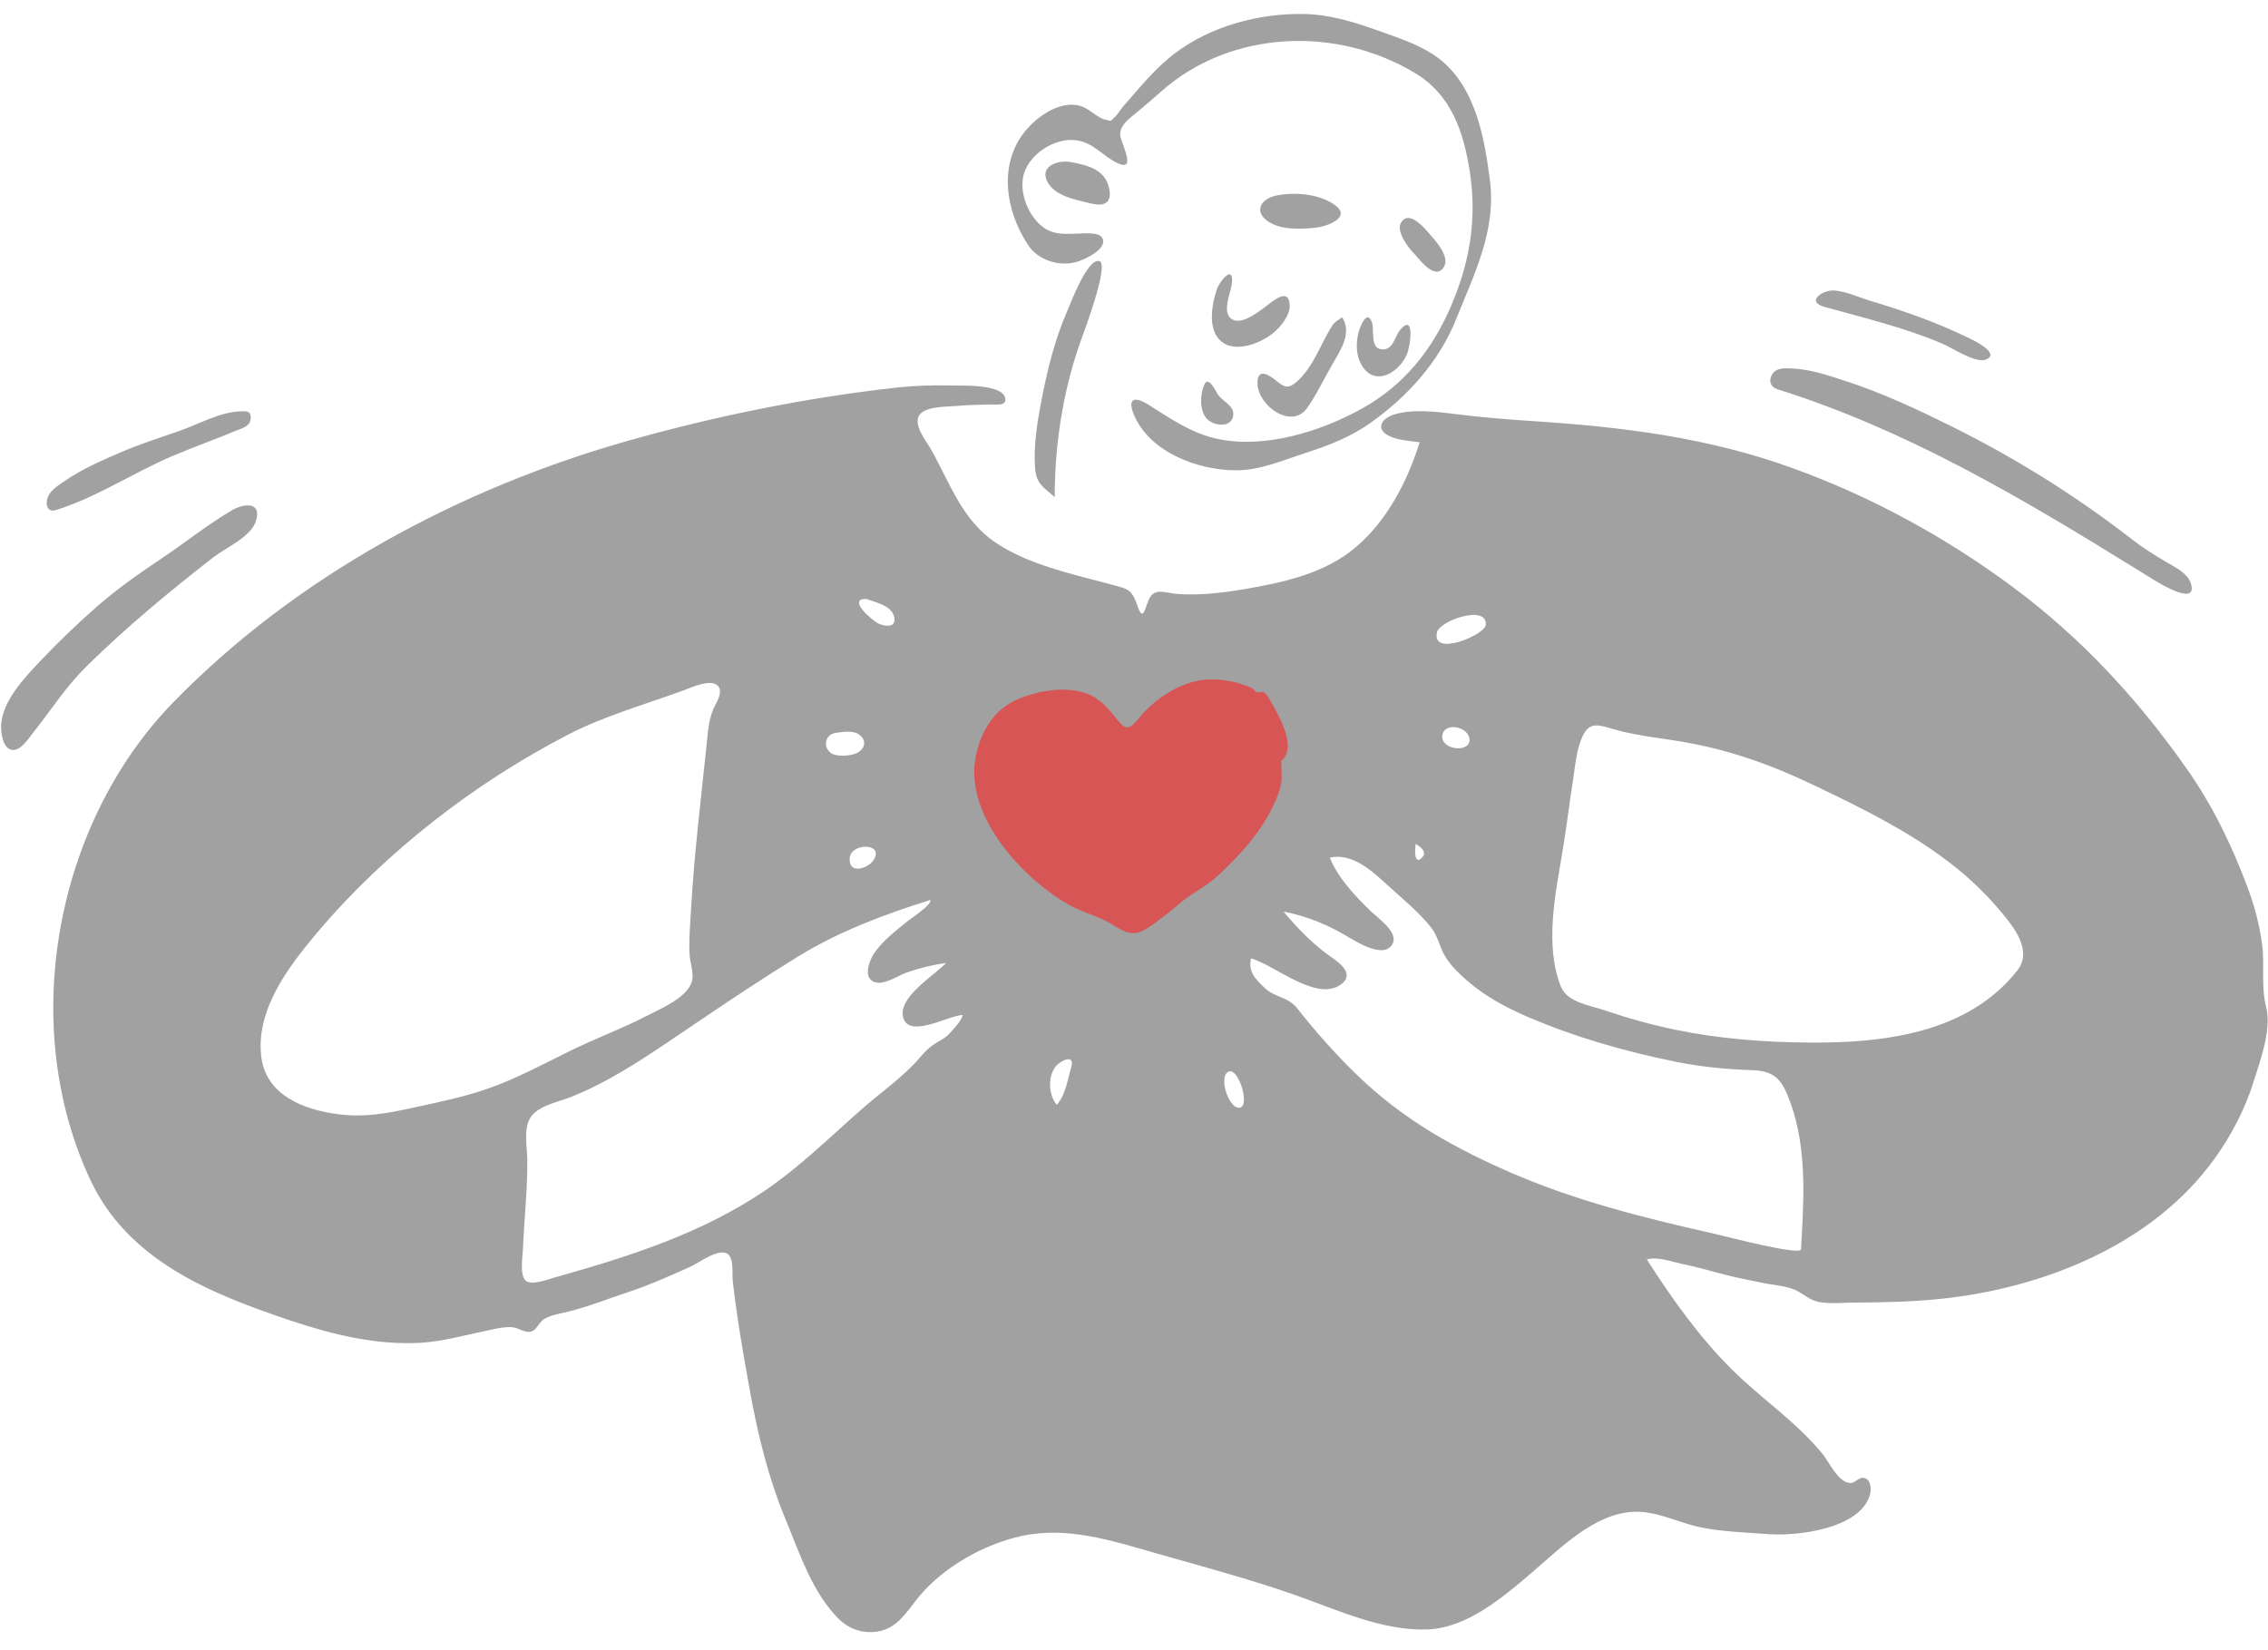
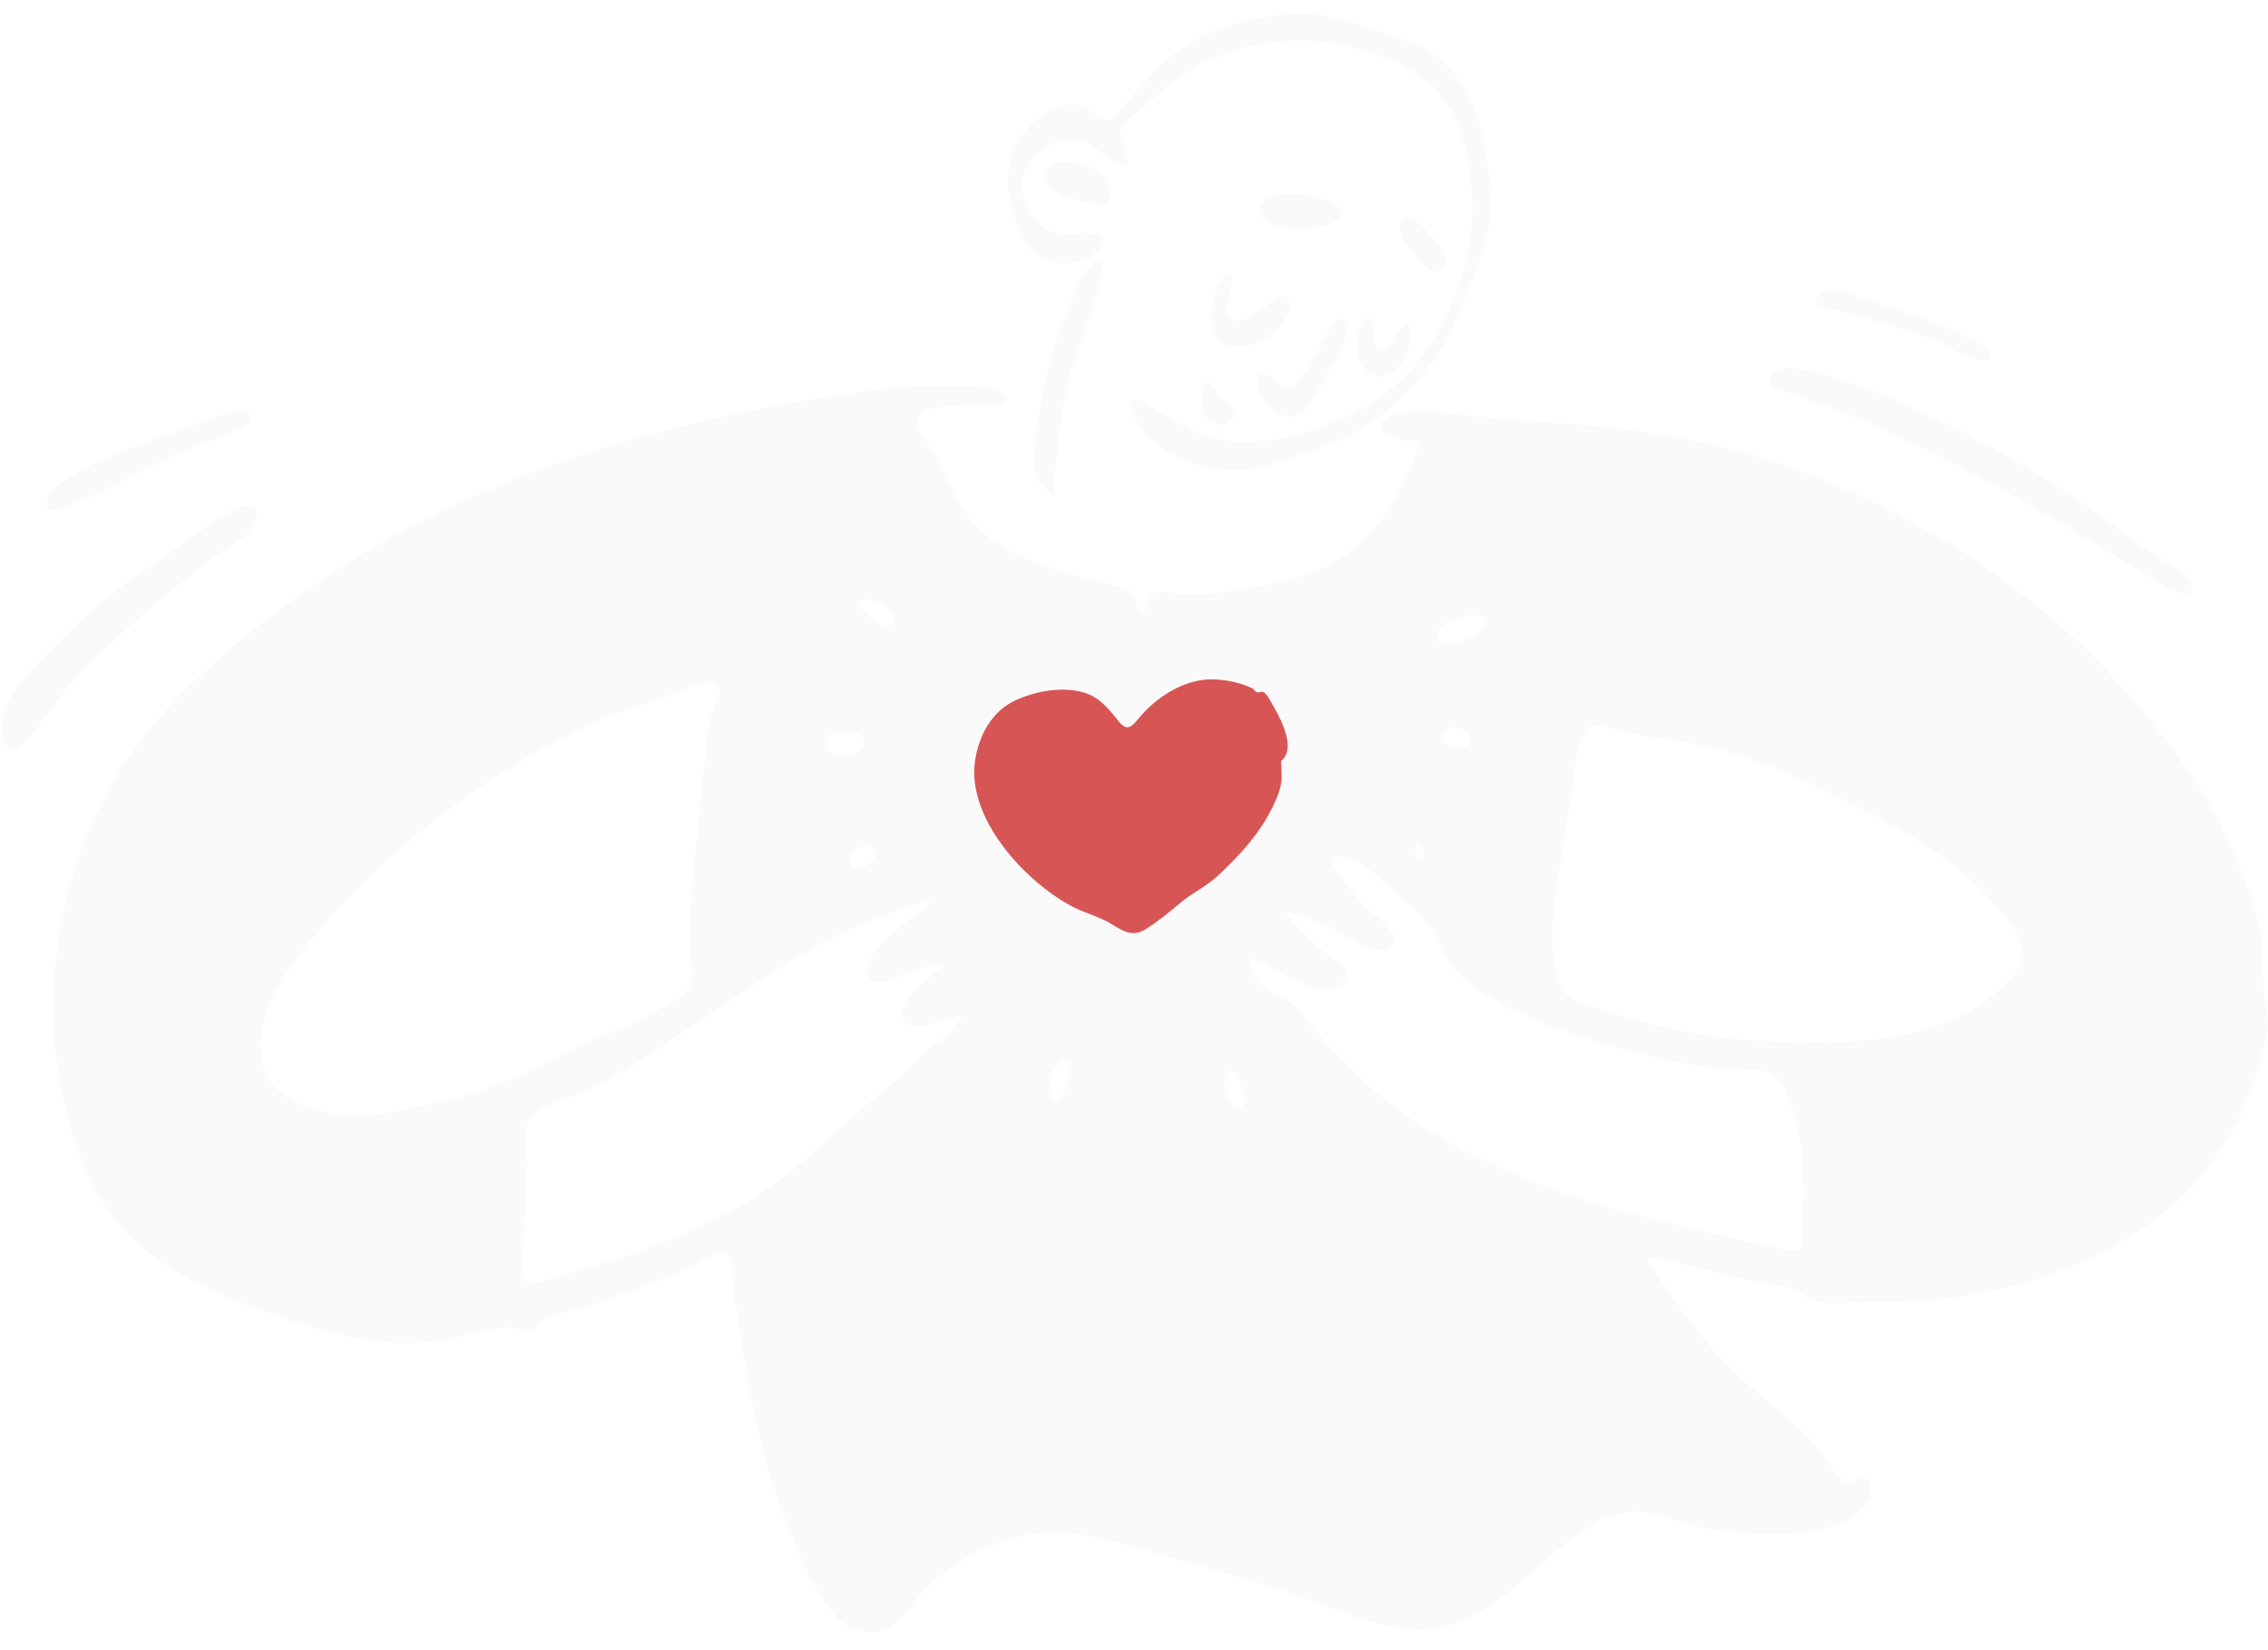
<svg xmlns="http://www.w3.org/2000/svg" viewBox="89.6 76.8 844.8 614.4" overflow="visible" width="844.8px" height="614.4px">
  <g id="Master/Doodles/Loving" stroke="none" stroke-width="1" fill="none" fill-rule="evenodd">
    <path d="M448.995,335.473 C439.895,342.07 441.343,355.051 444.083,364.482 C448.117,378.369 456.152,391.224 465.318,402.305 C481.579,421.963 509.184,444.036 534.63,426.778 C557.29,411.408 571.584,380.395 576.518,354.272 C578.043,346.199 580.074,334.17 572.909,328.101 C562.317,319.13 543.632,320.762 530.845,321.917 C522.424,322.677 514.299,325.258 505.977,324.047 C486.642,321.229 465.123,323.781 448.995,335.473" id="Accent" style="fill: rgb(216, 85, 85);" />
-     <path d="M423.802,221.162 C430.111,220.465 436.531,220.281 442.883,220.384 L444.763,220.417 C449.116,220.448 462.666,220.055 463.982,224.933 C464.892,228.312 460.341,227.385 458.079,227.472 C454.662,227.605 451.237,227.633 447.827,227.881 L446.367,228.001 C442.679,228.344 434.625,228.016 432.148,231.304 C429.488,234.837 434.556,241.029 436.402,244.221 L436.497,244.389 C443.602,257.085 448.028,270.719 460.755,279.147 C472.781,287.111 488.51,290.562 502.372,294.234 L505.589,295.09 C510.199,296.341 511.363,297.032 513.162,302.111 L513.372,302.717 C515.214,308.109 515.892,304.324 517.269,300.745 L517.329,300.589 C519.372,295.375 523.322,297.719 528.385,298.084 C536.084,298.642 544.543,297.702 552.193,296.434 L553.107,296.281 C567.648,293.802 583.065,290.451 594.587,280.676 C606.389,270.664 613.836,256.073 618.413,241.533 L617.452,241.417 C613.883,241.007 609.847,240.688 606.702,239.036 C601.863,236.494 604.345,232.621 608.786,231.244 C615.857,229.054 624.821,230.173 631.971,231.081 C640.94,232.22 649.947,232.958 658.966,233.57 L661.425,233.734 C694.374,235.896 725.825,239.821 757.069,251.1 C786.534,261.735 814.349,276.91 839.468,295.582 C864.912,314.496 885.982,337.305 904.144,363.2 C913.787,376.951 920.602,391.055 926.551,406.723 C929.238,413.8 931.11,420.701 932.151,428.211 C933.186,435.691 931.842,443.755 933.497,451.11 L933.686,451.895 C935.849,460.31 931.564,471.604 929.079,479.619 C925.895,489.884 920.856,499.557 914.601,508.289 C891.604,540.393 851.065,556.569 812.821,560.632 C801.998,561.781 791.146,561.983 780.272,562.057 C776.251,562.084 772.142,562.522 768.14,562.002 C764.205,561.491 762.435,559.599 759.265,557.837 C755.634,555.819 750.294,555.568 746.271,554.738 L741.421,553.749 C737.653,552.978 733.896,552.178 730.178,551.154 C725.959,549.993 721.783,548.889 717.527,547.937 L715.698,547.539 C711.673,546.686 707.185,544.89 703.025,545.971 C712.226,560.409 722.651,575.048 734.862,587.13 C745.676,597.831 758.896,606.666 768.533,618.511 C770.921,621.446 774.317,629.025 778.664,629.27 C780.801,629.39 781.953,626.754 784.208,627.436 C786.66,628.179 786.656,632.002 786.085,633.859 C782.275,646.248 759.428,649.03 748.878,648.34 L748.562,648.318 C740.182,647.699 731.414,647.464 723.173,645.804 C715.666,644.293 708.644,640.575 700.937,640.033 C685.929,638.975 672.814,651.653 662.204,660.886 L659.89,662.882 C649.323,671.966 635.897,683.213 621.562,683.806 C604.474,684.513 587.461,676.386 571.705,670.883 C556.576,665.6 540.945,661.298 525.483,656.932 L520.033,655.387 C503.748,650.743 487.129,645.28 470.067,649.015 C456.134,652.066 441.046,660.539 431.906,671.598 L431.401,672.218 C427.469,677.123 424.067,682.902 417.504,684.389 C411.489,685.751 405.766,683.8 401.572,679.464 C392.498,670.082 387.942,656.936 383.105,644.985 L382.248,642.889 C375.768,627.249 371.893,611.333 368.885,594.708 C367.219,585.493 365.593,576.267 364.235,567.003 C363.618,562.795 363.054,558.578 362.574,554.352 C362.301,551.936 362.779,547.492 361.655,545.189 C359.22,540.208 350.659,546.863 346.794,548.673 L343.833,550.002 C337.291,552.926 330.79,555.755 323.953,558.015 C316.395,560.512 308.909,563.558 301.178,565.436 C298.396,566.111 295.274,566.595 292.699,567.934 C290.554,569.05 289.79,571.67 288.035,572.583 C285.562,573.869 283.03,571.449 280.393,571.234 C276.91,570.95 273.051,572.075 269.661,572.781 C261.885,574.397 254.321,576.544 246.349,577.02 C230.044,577.991 213.801,574.056 198.43,568.949 L197.56,568.659 C167.932,558.711 137.368,546.394 123.284,516.41 C96.184,458.717 110.15,383.526 154.233,338.341 C200.157,291.269 261.103,258.595 324.031,240.863 C356.465,231.723 390.284,224.869 423.802,221.162 Z M436.125,412.066 C419.137,417.4 402.339,423.654 387.109,432.993 C374.479,440.738 362.04,449.043 349.717,457.363 L339.305,464.401 C327.54,472.335 314.803,480.666 301.606,485.71 C297.029,487.459 289.63,488.819 286.981,493.467 C284.607,497.629 285.939,504.095 285.997,508.644 C286.129,519.067 284.991,529.62 284.483,540.072 L284.396,542.031 C284.286,544.736 283.071,551.89 285.46,553.923 C287.675,555.808 294.124,553.277 296.363,552.65 L298.82,551.959 C325.034,544.55 351.321,535.957 374.085,520.631 C387.222,511.786 398.571,500.573 410.42,490.144 C416.864,484.47 424.055,479.395 430.029,473.219 C432.204,470.969 433.984,468.483 436.475,466.567 C438.85,464.738 441.664,463.799 443.646,461.417 C445.34,459.381 447.407,457.54 448.23,454.931 C443.213,454.931 428.64,463.662 426.121,456.18 C423.524,448.47 437.796,440.142 442.007,435.506 C437.109,436.244 432.284,437.378 427.602,438.994 C424.767,439.972 420.146,442.996 417.019,442.902 C410.57,442.708 412.965,435.142 415.301,431.798 C417.94,428.02 421.563,424.89 425.181,421.958 L427.879,419.788 C428.806,419.042 436.912,413.72 436.125,412.066 Z M605.685,405.881 L604.468,404.762 C599.308,400.048 592.326,394.578 584.934,396.293 C587.939,403.699 593.964,410.156 599.647,415.715 L600.133,416.189 C602.504,418.497 610.109,423.738 608.502,427.909 C605.891,434.684 594.676,427.577 591.404,425.617 C584.038,421.205 576.161,418.036 567.699,416.395 C572.627,422.259 577.929,427.846 584.13,432.375 L586.184,433.846 C589.596,436.336 593.648,439.871 589.421,443.281 C580.384,450.573 564.286,436.133 555.567,433.836 C554.477,438.836 557.153,441.448 560.641,444.793 C564.52,448.509 569.272,447.999 572.751,452.392 C579.69,461.156 586.943,469.385 595.006,477.2 C612.305,493.965 631.674,504.761 653.657,514.197 C676.685,524.083 701.52,530.395 725.933,535.901 L728.005,536.37 C733.106,537.575 760.295,544.654 760.439,542.212 L760.737,537.102 C761.741,519.446 762.274,501.282 755.376,484.637 C752.628,478.005 749.45,475.777 742.387,475.469 L742.018,475.455 C732.596,475.139 723.542,474.282 714.26,472.42 C695.339,468.626 676.312,463.217 658.561,455.575 C650.793,452.23 643.225,448.186 636.754,442.693 L635.876,441.939 C632.795,439.264 629.691,436.206 627.685,432.689 C625.733,429.265 625.189,425.515 622.69,422.341 C618.039,416.432 611.326,411.029 605.685,405.881 L605.685,405.881 Z M357.056,332.357 C354.564,329.506 347.287,332.83 344.453,333.897 L344.297,333.955 C330.032,339.198 314.796,343.44 301.305,350.427 C283.571,359.611 266.645,370.489 250.962,382.829 C235.263,395.18 220.776,408.821 207.875,424.079 L207.211,424.868 C196.767,437.29 184.971,453.047 186.882,470.163 C188.528,484.916 202.896,490.294 215.879,491.926 C225.006,493.074 233.269,491.674 242.142,489.743 L245.7,488.967 C254.402,487.08 263.037,485.269 271.481,482.3 C282.192,478.532 292.081,473.142 302.238,468.155 C311.487,463.615 321.181,460.073 330.336,455.326 L330.922,455.026 C336.154,452.381 345.176,448.526 347.205,442.809 C348.301,439.721 346.655,435.693 346.472,432.53 C346.161,427.2 346.638,421.645 346.967,416.288 L347.034,415.144 C348.199,394.668 350.731,374.286 352.834,353.898 L353.128,350.958 C353.488,347.473 353.952,344.128 355.38,340.8 L355.522,340.485 C356.564,338.259 359.011,334.596 357.056,332.357 Z M551.598,489.392 C555.229,488.264 550.783,474.151 547.115,476.064 C543.268,478.07 547.588,490.638 551.598,489.392 Z M488.482,474.812 L488.61,474.365 C490.129,469.177 484.559,471.907 482.837,474.071 C479.821,477.865 480.128,484.674 483.238,488.364 C486.528,484.62 487.182,479.448 488.482,474.812 L488.482,474.812 Z M690.275,348.347 L688.748,347.902 C684.18,346.593 681.289,346.157 678.954,351.374 C676.833,356.106 676.385,361.669 675.622,366.769 L675.525,367.404 C674.236,375.64 673.24,383.919 671.914,392.149 L671.597,394.082 C668.958,409.901 664.901,428.949 670.981,444.26 C673.338,450.196 681.482,451.232 687.114,453.098 L687.413,453.198 C695.949,456.121 704.724,458.554 713.559,460.391 C729.947,463.797 746.694,465.055 763.41,465.194 C791.246,465.423 822.588,461.728 841.023,438.343 C846.83,430.976 839.723,422.138 834.961,416.478 C828.797,409.151 822.181,402.911 814.503,397.161 C799.348,385.817 782.867,377.763 765.877,369.605 C748.694,361.353 732.199,355.531 713.293,352.644 C705.546,351.461 697.81,350.547 690.275,348.347 Z M541.153,329.888 C530.962,329.729 520.654,336.264 514.278,343.803 L513.629,344.581 C510.341,348.495 508.982,349.005 505.616,344.701 L505.033,343.961 C502.192,340.387 498.99,336.878 494.628,335.231 C486.361,332.109 475.127,334.182 467.399,337.916 C458.891,342.028 454.205,350.946 452.823,360.009 C449.563,381.393 470.927,404.682 488.391,414.187 C493.441,416.934 499.079,418.179 503.983,421.249 L504.953,421.852 C508.711,424.154 511.99,425.667 516.266,423.002 C520.612,420.292 525.103,416.717 528.997,413.366 C533.423,409.558 538.924,407.073 543.157,403.112 L544.381,401.958 C552.094,394.641 558.944,387.071 563.66,377.384 C565.313,373.989 566.596,370.925 566.998,367.213 L567.008,367.052 C567.049,365.849 566.819,360.282 566.823,360.28 C572.16,355.971 567.537,346.298 564.349,340.6 L563.726,339.503 C562.944,338.141 561.589,335.458 560.233,334.599 C559.695,334.258 558.423,335.017 557.649,334.652 C557.019,334.355 556.669,333.479 556.041,333.189 C551.407,331.054 546.297,329.97 541.153,329.888 Z M415.101,397.035 C418.913,390.686 406.689,390.801 406.124,396.31 C405.465,402.744 413.03,400.483 415.101,397.035 Z M616.946,391.184 L616.9,391.45 C616.585,393.481 616.323,399.462 619.406,396.158 C621.771,393.623 616.923,391.304 616.946,391.184 Z M409.596,350.435 C407.312,348.775 403.475,349.473 400.913,349.825 C396.603,350.418 395.984,355.717 399.64,357.634 C401.786,358.76 406.87,358.421 409.043,357.18 C411.793,355.61 412.574,352.599 409.596,350.435 Z M184.946,270.85 C183.094,276.833 173.718,280.8 169.042,284.437 C152.688,297.16 136.707,310.407 121.922,324.927 C114.543,332.174 108.889,340.882 102.549,348.993 L101.55,350.264 C99.892,352.424 97.136,356.571 94.1,356.16 C90.606,355.69 89.899,349.672 90.011,347.044 C90.392,338.082 98.577,329.427 104.414,323.256 C110.98,316.317 118,309.555 125.169,303.237 C133.063,296.281 141.628,290.302 150.357,284.449 C158.928,278.701 167.146,272.06 176.06,266.854 L176.354,266.688 C180.575,264.363 187.179,263.639 184.946,270.85 Z M636.981,352.492 C637.04,347.403 626.924,345.363 626.835,351.305 C626.763,356.133 636.925,357.292 636.981,352.492 Z M643.051,309.524 C643.532,301.864 625.856,307.978 624.85,312.373 C622.717,321.717 642.809,313.364 643.051,309.524 Z M412.292,299.906 C404.917,299.838 414.619,308.13 416.993,309.173 L417.064,309.203 C419.789,310.3 423.565,310.563 422.646,306.579 C421.659,302.298 415.62,301.195 412.292,299.906 Z M756.622,214.036 C763.449,214.251 770.11,216.49 776.548,218.569 C790.709,223.142 804.197,229.486 817.497,236.117 C840.815,247.739 863.254,261.801 883.822,277.79 C887.815,280.893 891.901,283.449 896.208,285.986 L897.763,286.894 C900.704,288.586 904.535,290.674 905.618,294.025 C908.546,303.093 893.765,293.991 891.667,292.689 L884.291,288.12 C842,261.972 799.572,236.859 751.738,221.828 C749.101,221 748.28,218.647 749.664,216.316 C751.164,213.789 754.086,213.956 756.622,214.036 Z M182.955,233.015 C182.648,235.694 179.692,236.365 177.59,237.212 L177.402,237.29 C169.532,240.596 161.465,243.415 153.616,246.776 C139.049,253.013 125.671,262.064 110.466,266.798 C106.991,267.881 106.478,264.374 107.409,261.988 C108.445,259.325 111.557,257.455 113.807,255.914 C120.3,251.466 127.663,248.269 134.873,245.179 C142.022,242.114 149.381,239.795 156.71,237.226 C163.522,234.837 171.428,230.392 178.742,230.063 L179.838,230.011 C181.8,229.938 183.281,230.141 182.955,233.015 Z M486.837,193.339 L487.41,192.023 C488.889,188.562 494.673,173.165 499.026,174.036 C503.196,174.868 492.691,202.223 491.637,205.247 L491.608,205.331 C485.395,223.555 482.469,242.746 482.469,262 C478.155,258.116 475.537,257.156 475.121,250.817 C474.6,242.874 475.839,234.916 477.311,227.133 L477.482,226.236 C479.625,215.035 482.341,203.832 486.837,193.339 L486.837,193.339 Z M574.989,82.008 C584.448,82.142 593.349,84.79 602.171,87.926 L608.296,90.121 C615.143,92.59 622.034,95.321 627.498,100.2 C639.476,110.897 642.596,128.608 644.556,143.76 C647.001,162.668 638.865,178.532 632.017,195.638 C625.613,211.637 613.858,224.598 599.886,234.474 C592.809,239.475 585.014,242.56 576.856,245.233 L576.011,245.508 C567.413,248.289 559.086,252.014 549.887,252 C535.917,251.98 518.033,245.345 512.082,231.582 C509.409,225.399 511.942,224.221 517.217,227.462 L517.432,227.596 C525.297,232.537 532.879,237.869 542.07,240.061 C559.894,244.313 581.242,237.726 596.871,229.034 C612.494,220.345 622.983,207.291 629.993,191.038 C637.065,174.64 639.813,158.482 637.085,140.805 C634.775,125.824 630.176,112.14 616.677,104.008 C587.534,86.455 548.269,87.869 522.353,110.681 C519.391,113.287 516.457,115.835 513.442,118.34 L510.999,120.349 C508.834,122.145 506.582,124.302 506.891,127.295 L506.915,127.477 C507.419,130.543 513.026,140.876 505.956,137.615 C500.106,134.915 496.927,129.639 489.84,128.986 C482.297,128.29 473.3,134.084 471.043,141.377 C468.891,148.336 472.729,157.857 478.74,161.848 C482.114,164.088 485.794,163.984 489.601,163.871 L490.786,163.838 C492.884,163.789 498.725,163.107 500.113,165.325 C502.57,169.248 493.903,173.371 491.106,174.238 C484.3,176.35 476.256,173.865 472.344,167.79 C468.366,161.613 465.644,154.465 465.096,147.107 C464.572,140.057 466.173,132.919 470.331,127.131 C474.755,120.974 483.773,114.073 491.857,116.211 C495.365,117.139 498.185,120.765 501.628,121.453 C503.801,121.887 502.887,122.198 504.687,120.587 C505.83,119.565 506.911,117.679 507.966,116.467 L511.872,111.948 C516.67,106.401 521.624,100.873 527.458,96.492 C540.773,86.495 558.47,81.774 574.989,82.008 Z M543.492,224.107 C545.185,226.286 549.167,227.98 548.995,231.193 C548.711,236.497 541.482,235.513 539.071,232.746 C536.328,229.596 536.615,223.758 538.169,220.113 C539.744,216.421 542.636,223.006 543.492,224.107 Z M589.53,195 C593.43,201.078 588.677,207.638 585.594,213.018 C582.645,218.161 579.907,223.975 576.475,228.811 C570.777,236.839 558.381,228.154 558.013,219.903 C557.739,213.76 561.964,216.193 564.837,218.501 L565.471,219.015 C568.164,221.173 569.574,221.61 572.532,219.076 C578.765,213.735 581.566,204.805 585.875,198.043 C586.729,196.702 588.278,195.896 589.53,195 Z M600.648,196.954 C601.654,199.894 599.544,207.682 605.409,206.903 C608.65,206.473 609.342,201.823 611.045,199.793 C616.775,192.97 615.018,205.875 613.521,209.105 C610.221,216.223 600.985,221.128 596.404,212.097 C594.759,208.854 594.709,204.789 595.487,201.262 L595.573,200.887 C596.045,198.92 598.792,191.526 600.648,196.954 Z M772.799,185.016 C777.413,185.361 781.873,187.54 786.249,188.854 C799.166,192.732 811.172,196.961 823.234,202.86 L824.765,203.62 C826.994,204.761 834.396,208.917 829.17,210.797 C825.406,212.151 816.614,206.342 813.382,204.948 C799.179,198.824 783.917,195.251 769.047,191.07 C762.087,189.112 768.663,184.706 772.799,185.016 Z M548.347,183.034 C547.828,186.463 544.604,193.296 548.54,195.749 C551.554,197.629 556.513,194.32 559.507,192.139 L560.999,191.037 C563.897,188.839 569.759,183.639 569.997,190.653 C570.123,194.356 566.416,198.799 563.771,200.932 L563.403,201.221 C557.632,205.649 546.314,209.38 542.244,200.999 C539.979,196.334 541.218,189.694 542.716,184.993 L542.797,184.752 C544.163,180.922 549.575,174.923 548.347,183.034 Z M621.376,163.119 L623.419,165.488 C625.958,168.479 629.705,173.406 627.14,176.697 C623.726,181.076 618.209,173.209 615.933,170.82 L615.841,170.725 C613.844,168.683 609.643,162.868 611.434,159.783 C614.01,155.351 618.831,160.226 621.376,163.119 L621.376,163.119 Z M586.265,152.775 C593.696,157.616 584.098,161.116 579.757,161.61 L578.726,161.712 C573.702,162.182 567.564,162.357 563.083,159.963 C556.346,156.364 558.592,150.927 565.122,149.625 C571.817,148.292 580.44,148.979 586.265,152.775 Z M488.68,137.208 L489.873,137.444 C495.078,138.505 500.639,140.109 502.385,145.698 C504.297,151.823 501.621,153.918 496.153,152.642 L494.601,152.268 C489.466,151.052 482.654,149.573 479.941,144.885 C476.417,138.797 483.561,136.213 488.68,137.208 Z" id="Shape" style="fill: rgb(161, 161, 161);" />
+     <path d="M423.802,221.162 C430.111,220.465 436.531,220.281 442.883,220.384 L444.763,220.417 C449.116,220.448 462.666,220.055 463.982,224.933 C464.892,228.312 460.341,227.385 458.079,227.472 C454.662,227.605 451.237,227.633 447.827,227.881 L446.367,228.001 C442.679,228.344 434.625,228.016 432.148,231.304 C429.488,234.837 434.556,241.029 436.402,244.221 L436.497,244.389 C443.602,257.085 448.028,270.719 460.755,279.147 C472.781,287.111 488.51,290.562 502.372,294.234 L505.589,295.09 C510.199,296.341 511.363,297.032 513.162,302.111 L513.372,302.717 C515.214,308.109 515.892,304.324 517.269,300.745 L517.329,300.589 C519.372,295.375 523.322,297.719 528.385,298.084 C536.084,298.642 544.543,297.702 552.193,296.434 L553.107,296.281 C567.648,293.802 583.065,290.451 594.587,280.676 C606.389,270.664 613.836,256.073 618.413,241.533 L617.452,241.417 C613.883,241.007 609.847,240.688 606.702,239.036 C601.863,236.494 604.345,232.621 608.786,231.244 C615.857,229.054 624.821,230.173 631.971,231.081 C640.94,232.22 649.947,232.958 658.966,233.57 L661.425,233.734 C694.374,235.896 725.825,239.821 757.069,251.1 C786.534,261.735 814.349,276.91 839.468,295.582 C864.912,314.496 885.982,337.305 904.144,363.2 C913.787,376.951 920.602,391.055 926.551,406.723 C929.238,413.8 931.11,420.701 932.151,428.211 C933.186,435.691 931.842,443.755 933.497,451.11 L933.686,451.895 C935.849,460.31 931.564,471.604 929.079,479.619 C925.895,489.884 920.856,499.557 914.601,508.289 C891.604,540.393 851.065,556.569 812.821,560.632 C801.998,561.781 791.146,561.983 780.272,562.057 C776.251,562.084 772.142,562.522 768.14,562.002 C764.205,561.491 762.435,559.599 759.265,557.837 C755.634,555.819 750.294,555.568 746.271,554.738 L741.421,553.749 C737.653,552.978 733.896,552.178 730.178,551.154 C725.959,549.993 721.783,548.889 717.527,547.937 L715.698,547.539 C711.673,546.686 707.185,544.89 703.025,545.971 C712.226,560.409 722.651,575.048 734.862,587.13 C745.676,597.831 758.896,606.666 768.533,618.511 C770.921,621.446 774.317,629.025 778.664,629.27 C780.801,629.39 781.953,626.754 784.208,627.436 C786.66,628.179 786.656,632.002 786.085,633.859 C782.275,646.248 759.428,649.03 748.878,648.34 L748.562,648.318 C740.182,647.699 731.414,647.464 723.173,645.804 C715.666,644.293 708.644,640.575 700.937,640.033 C685.929,638.975 672.814,651.653 662.204,660.886 L659.89,662.882 C649.323,671.966 635.897,683.213 621.562,683.806 C604.474,684.513 587.461,676.386 571.705,670.883 C556.576,665.6 540.945,661.298 525.483,656.932 L520.033,655.387 C503.748,650.743 487.129,645.28 470.067,649.015 C456.134,652.066 441.046,660.539 431.906,671.598 L431.401,672.218 C427.469,677.123 424.067,682.902 417.504,684.389 C411.489,685.751 405.766,683.8 401.572,679.464 C392.498,670.082 387.942,656.936 383.105,644.985 L382.248,642.889 C375.768,627.249 371.893,611.333 368.885,594.708 C367.219,585.493 365.593,576.267 364.235,567.003 C363.618,562.795 363.054,558.578 362.574,554.352 C362.301,551.936 362.779,547.492 361.655,545.189 C359.22,540.208 350.659,546.863 346.794,548.673 L343.833,550.002 C337.291,552.926 330.79,555.755 323.953,558.015 C316.395,560.512 308.909,563.558 301.178,565.436 C298.396,566.111 295.274,566.595 292.699,567.934 C290.554,569.05 289.79,571.67 288.035,572.583 C285.562,573.869 283.03,571.449 280.393,571.234 C276.91,570.95 273.051,572.075 269.661,572.781 C261.885,574.397 254.321,576.544 246.349,577.02 C230.044,577.991 213.801,574.056 198.43,568.949 L197.56,568.659 C167.932,558.711 137.368,546.394 123.284,516.41 C96.184,458.717 110.15,383.526 154.233,338.341 C200.157,291.269 261.103,258.595 324.031,240.863 C356.465,231.723 390.284,224.869 423.802,221.162 Z M436.125,412.066 C419.137,417.4 402.339,423.654 387.109,432.993 C374.479,440.738 362.04,449.043 349.717,457.363 L339.305,464.401 C327.54,472.335 314.803,480.666 301.606,485.71 C297.029,487.459 289.63,488.819 286.981,493.467 C284.607,497.629 285.939,504.095 285.997,508.644 C286.129,519.067 284.991,529.62 284.483,540.072 L284.396,542.031 C284.286,544.736 283.071,551.89 285.46,553.923 C287.675,555.808 294.124,553.277 296.363,552.65 L298.82,551.959 C325.034,544.55 351.321,535.957 374.085,520.631 C387.222,511.786 398.571,500.573 410.42,490.144 C416.864,484.47 424.055,479.395 430.029,473.219 C432.204,470.969 433.984,468.483 436.475,466.567 C438.85,464.738 441.664,463.799 443.646,461.417 C445.34,459.381 447.407,457.54 448.23,454.931 C443.213,454.931 428.64,463.662 426.121,456.18 C423.524,448.47 437.796,440.142 442.007,435.506 C437.109,436.244 432.284,437.378 427.602,438.994 C424.767,439.972 420.146,442.996 417.019,442.902 C410.57,442.708 412.965,435.142 415.301,431.798 C417.94,428.02 421.563,424.89 425.181,421.958 L427.879,419.788 C428.806,419.042 436.912,413.72 436.125,412.066 Z M605.685,405.881 L604.468,404.762 C599.308,400.048 592.326,394.578 584.934,396.293 C587.939,403.699 593.964,410.156 599.647,415.715 L600.133,416.189 C602.504,418.497 610.109,423.738 608.502,427.909 C605.891,434.684 594.676,427.577 591.404,425.617 C584.038,421.205 576.161,418.036 567.699,416.395 C572.627,422.259 577.929,427.846 584.13,432.375 L586.184,433.846 C589.596,436.336 593.648,439.871 589.421,443.281 C580.384,450.573 564.286,436.133 555.567,433.836 C554.477,438.836 557.153,441.448 560.641,444.793 C564.52,448.509 569.272,447.999 572.751,452.392 C579.69,461.156 586.943,469.385 595.006,477.2 C612.305,493.965 631.674,504.761 653.657,514.197 C676.685,524.083 701.52,530.395 725.933,535.901 L728.005,536.37 C733.106,537.575 760.295,544.654 760.439,542.212 L760.737,537.102 C761.741,519.446 762.274,501.282 755.376,484.637 C752.628,478.005 749.45,475.777 742.387,475.469 L742.018,475.455 C732.596,475.139 723.542,474.282 714.26,472.42 C695.339,468.626 676.312,463.217 658.561,455.575 C650.793,452.23 643.225,448.186 636.754,442.693 L635.876,441.939 C632.795,439.264 629.691,436.206 627.685,432.689 C625.733,429.265 625.189,425.515 622.69,422.341 C618.039,416.432 611.326,411.029 605.685,405.881 L605.685,405.881 Z M357.056,332.357 C354.564,329.506 347.287,332.83 344.453,333.897 L344.297,333.955 C330.032,339.198 314.796,343.44 301.305,350.427 C283.571,359.611 266.645,370.489 250.962,382.829 C235.263,395.18 220.776,408.821 207.875,424.079 L207.211,424.868 C196.767,437.29 184.971,453.047 186.882,470.163 C188.528,484.916 202.896,490.294 215.879,491.926 C225.006,493.074 233.269,491.674 242.142,489.743 L245.7,488.967 C254.402,487.08 263.037,485.269 271.481,482.3 C282.192,478.532 292.081,473.142 302.238,468.155 C311.487,463.615 321.181,460.073 330.336,455.326 L330.922,455.026 C336.154,452.381 345.176,448.526 347.205,442.809 C348.301,439.721 346.655,435.693 346.472,432.53 C346.161,427.2 346.638,421.645 346.967,416.288 L347.034,415.144 C348.199,394.668 350.731,374.286 352.834,353.898 L353.128,350.958 C353.488,347.473 353.952,344.128 355.38,340.8 L355.522,340.485 C356.564,338.259 359.011,334.596 357.056,332.357 Z M551.598,489.392 C555.229,488.264 550.783,474.151 547.115,476.064 C543.268,478.07 547.588,490.638 551.598,489.392 Z M488.482,474.812 L488.61,474.365 C490.129,469.177 484.559,471.907 482.837,474.071 C479.821,477.865 480.128,484.674 483.238,488.364 C486.528,484.62 487.182,479.448 488.482,474.812 L488.482,474.812 Z M690.275,348.347 L688.748,347.902 C684.18,346.593 681.289,346.157 678.954,351.374 C676.833,356.106 676.385,361.669 675.622,366.769 L675.525,367.404 C674.236,375.64 673.24,383.919 671.914,392.149 L671.597,394.082 C668.958,409.901 664.901,428.949 670.981,444.26 C673.338,450.196 681.482,451.232 687.114,453.098 L687.413,453.198 C695.949,456.121 704.724,458.554 713.559,460.391 C729.947,463.797 746.694,465.055 763.41,465.194 C791.246,465.423 822.588,461.728 841.023,438.343 C846.83,430.976 839.723,422.138 834.961,416.478 C828.797,409.151 822.181,402.911 814.503,397.161 C799.348,385.817 782.867,377.763 765.877,369.605 C748.694,361.353 732.199,355.531 713.293,352.644 C705.546,351.461 697.81,350.547 690.275,348.347 Z M541.153,329.888 C530.962,329.729 520.654,336.264 514.278,343.803 L513.629,344.581 C510.341,348.495 508.982,349.005 505.616,344.701 L505.033,343.961 C502.192,340.387 498.99,336.878 494.628,335.231 C486.361,332.109 475.127,334.182 467.399,337.916 C458.891,342.028 454.205,350.946 452.823,360.009 C449.563,381.393 470.927,404.682 488.391,414.187 C493.441,416.934 499.079,418.179 503.983,421.249 L504.953,421.852 C508.711,424.154 511.99,425.667 516.266,423.002 C520.612,420.292 525.103,416.717 528.997,413.366 C533.423,409.558 538.924,407.073 543.157,403.112 L544.381,401.958 C552.094,394.641 558.944,387.071 563.66,377.384 C565.313,373.989 566.596,370.925 566.998,367.213 L567.008,367.052 C567.049,365.849 566.819,360.282 566.823,360.28 C572.16,355.971 567.537,346.298 564.349,340.6 L563.726,339.503 C562.944,338.141 561.589,335.458 560.233,334.599 C559.695,334.258 558.423,335.017 557.649,334.652 C557.019,334.355 556.669,333.479 556.041,333.189 C551.407,331.054 546.297,329.97 541.153,329.888 Z M415.101,397.035 C418.913,390.686 406.689,390.801 406.124,396.31 C405.465,402.744 413.03,400.483 415.101,397.035 Z M616.946,391.184 L616.9,391.45 C616.585,393.481 616.323,399.462 619.406,396.158 C621.771,393.623 616.923,391.304 616.946,391.184 Z M409.596,350.435 C407.312,348.775 403.475,349.473 400.913,349.825 C396.603,350.418 395.984,355.717 399.64,357.634 C401.786,358.76 406.87,358.421 409.043,357.18 C411.793,355.61 412.574,352.599 409.596,350.435 Z M184.946,270.85 C183.094,276.833 173.718,280.8 169.042,284.437 C152.688,297.16 136.707,310.407 121.922,324.927 C114.543,332.174 108.889,340.882 102.549,348.993 L101.55,350.264 C99.892,352.424 97.136,356.571 94.1,356.16 C90.606,355.69 89.899,349.672 90.011,347.044 C90.392,338.082 98.577,329.427 104.414,323.256 C110.98,316.317 118,309.555 125.169,303.237 C133.063,296.281 141.628,290.302 150.357,284.449 C158.928,278.701 167.146,272.06 176.06,266.854 L176.354,266.688 C180.575,264.363 187.179,263.639 184.946,270.85 Z M636.981,352.492 C637.04,347.403 626.924,345.363 626.835,351.305 C626.763,356.133 636.925,357.292 636.981,352.492 Z M643.051,309.524 C643.532,301.864 625.856,307.978 624.85,312.373 C622.717,321.717 642.809,313.364 643.051,309.524 Z M412.292,299.906 C404.917,299.838 414.619,308.13 416.993,309.173 L417.064,309.203 C419.789,310.3 423.565,310.563 422.646,306.579 C421.659,302.298 415.62,301.195 412.292,299.906 Z M756.622,214.036 C763.449,214.251 770.11,216.49 776.548,218.569 C790.709,223.142 804.197,229.486 817.497,236.117 C840.815,247.739 863.254,261.801 883.822,277.79 C887.815,280.893 891.901,283.449 896.208,285.986 L897.763,286.894 C900.704,288.586 904.535,290.674 905.618,294.025 C908.546,303.093 893.765,293.991 891.667,292.689 L884.291,288.12 C842,261.972 799.572,236.859 751.738,221.828 C749.101,221 748.28,218.647 749.664,216.316 C751.164,213.789 754.086,213.956 756.622,214.036 Z M182.955,233.015 C182.648,235.694 179.692,236.365 177.59,237.212 L177.402,237.29 C169.532,240.596 161.465,243.415 153.616,246.776 C139.049,253.013 125.671,262.064 110.466,266.798 C106.991,267.881 106.478,264.374 107.409,261.988 C108.445,259.325 111.557,257.455 113.807,255.914 C120.3,251.466 127.663,248.269 134.873,245.179 C142.022,242.114 149.381,239.795 156.71,237.226 C163.522,234.837 171.428,230.392 178.742,230.063 L179.838,230.011 C181.8,229.938 183.281,230.141 182.955,233.015 Z M486.837,193.339 L487.41,192.023 C488.889,188.562 494.673,173.165 499.026,174.036 C503.196,174.868 492.691,202.223 491.637,205.247 L491.608,205.331 C485.395,223.555 482.469,242.746 482.469,262 C478.155,258.116 475.537,257.156 475.121,250.817 C474.6,242.874 475.839,234.916 477.311,227.133 L477.482,226.236 C479.625,215.035 482.341,203.832 486.837,193.339 L486.837,193.339 Z M574.989,82.008 C584.448,82.142 593.349,84.79 602.171,87.926 L608.296,90.121 C615.143,92.59 622.034,95.321 627.498,100.2 C639.476,110.897 642.596,128.608 644.556,143.76 C647.001,162.668 638.865,178.532 632.017,195.638 C625.613,211.637 613.858,224.598 599.886,234.474 C592.809,239.475 585.014,242.56 576.856,245.233 L576.011,245.508 C567.413,248.289 559.086,252.014 549.887,252 C535.917,251.98 518.033,245.345 512.082,231.582 C509.409,225.399 511.942,224.221 517.217,227.462 L517.432,227.596 C525.297,232.537 532.879,237.869 542.07,240.061 C559.894,244.313 581.242,237.726 596.871,229.034 C612.494,220.345 622.983,207.291 629.993,191.038 C637.065,174.64 639.813,158.482 637.085,140.805 C634.775,125.824 630.176,112.14 616.677,104.008 C587.534,86.455 548.269,87.869 522.353,110.681 C519.391,113.287 516.457,115.835 513.442,118.34 L510.999,120.349 C508.834,122.145 506.582,124.302 506.891,127.295 L506.915,127.477 C507.419,130.543 513.026,140.876 505.956,137.615 C500.106,134.915 496.927,129.639 489.84,128.986 C482.297,128.29 473.3,134.084 471.043,141.377 C468.891,148.336 472.729,157.857 478.74,161.848 C482.114,164.088 485.794,163.984 489.601,163.871 L490.786,163.838 C492.884,163.789 498.725,163.107 500.113,165.325 C502.57,169.248 493.903,173.371 491.106,174.238 C484.3,176.35 476.256,173.865 472.344,167.79 C468.366,161.613 465.644,154.465 465.096,147.107 C464.572,140.057 466.173,132.919 470.331,127.131 C474.755,120.974 483.773,114.073 491.857,116.211 C495.365,117.139 498.185,120.765 501.628,121.453 C503.801,121.887 502.887,122.198 504.687,120.587 C505.83,119.565 506.911,117.679 507.966,116.467 L511.872,111.948 C516.67,106.401 521.624,100.873 527.458,96.492 C540.773,86.495 558.47,81.774 574.989,82.008 Z M543.492,224.107 C545.185,226.286 549.167,227.98 548.995,231.193 C548.711,236.497 541.482,235.513 539.071,232.746 C536.328,229.596 536.615,223.758 538.169,220.113 C539.744,216.421 542.636,223.006 543.492,224.107 Z M589.53,195 C593.43,201.078 588.677,207.638 585.594,213.018 C582.645,218.161 579.907,223.975 576.475,228.811 C570.777,236.839 558.381,228.154 558.013,219.903 C557.739,213.76 561.964,216.193 564.837,218.501 L565.471,219.015 C568.164,221.173 569.574,221.61 572.532,219.076 C578.765,213.735 581.566,204.805 585.875,198.043 C586.729,196.702 588.278,195.896 589.53,195 Z M600.648,196.954 C601.654,199.894 599.544,207.682 605.409,206.903 C608.65,206.473 609.342,201.823 611.045,199.793 C616.775,192.97 615.018,205.875 613.521,209.105 C610.221,216.223 600.985,221.128 596.404,212.097 C594.759,208.854 594.709,204.789 595.487,201.262 L595.573,200.887 C596.045,198.92 598.792,191.526 600.648,196.954 Z M772.799,185.016 C777.413,185.361 781.873,187.54 786.249,188.854 C799.166,192.732 811.172,196.961 823.234,202.86 L824.765,203.62 C826.994,204.761 834.396,208.917 829.17,210.797 C825.406,212.151 816.614,206.342 813.382,204.948 C799.179,198.824 783.917,195.251 769.047,191.07 C762.087,189.112 768.663,184.706 772.799,185.016 Z M548.347,183.034 C547.828,186.463 544.604,193.296 548.54,195.749 C551.554,197.629 556.513,194.32 559.507,192.139 L560.999,191.037 C563.897,188.839 569.759,183.639 569.997,190.653 C570.123,194.356 566.416,198.799 563.771,200.932 L563.403,201.221 C557.632,205.649 546.314,209.38 542.244,200.999 C539.979,196.334 541.218,189.694 542.716,184.993 L542.797,184.752 C544.163,180.922 549.575,174.923 548.347,183.034 Z M621.376,163.119 L623.419,165.488 C625.958,168.479 629.705,173.406 627.14,176.697 C623.726,181.076 618.209,173.209 615.933,170.82 L615.841,170.725 C613.844,168.683 609.643,162.868 611.434,159.783 C614.01,155.351 618.831,160.226 621.376,163.119 L621.376,163.119 Z M586.265,152.775 C593.696,157.616 584.098,161.116 579.757,161.61 L578.726,161.712 C573.702,162.182 567.564,162.357 563.083,159.963 C556.346,156.364 558.592,150.927 565.122,149.625 C571.817,148.292 580.44,148.979 586.265,152.775 Z M488.68,137.208 L489.873,137.444 C495.078,138.505 500.639,140.109 502.385,145.698 C504.297,151.823 501.621,153.918 496.153,152.642 L494.601,152.268 C489.466,151.052 482.654,149.573 479.941,144.885 C476.417,138.797 483.561,136.213 488.68,137.208 Z" id="Shape" fill="#fafafa" />
  </g>
</svg>
